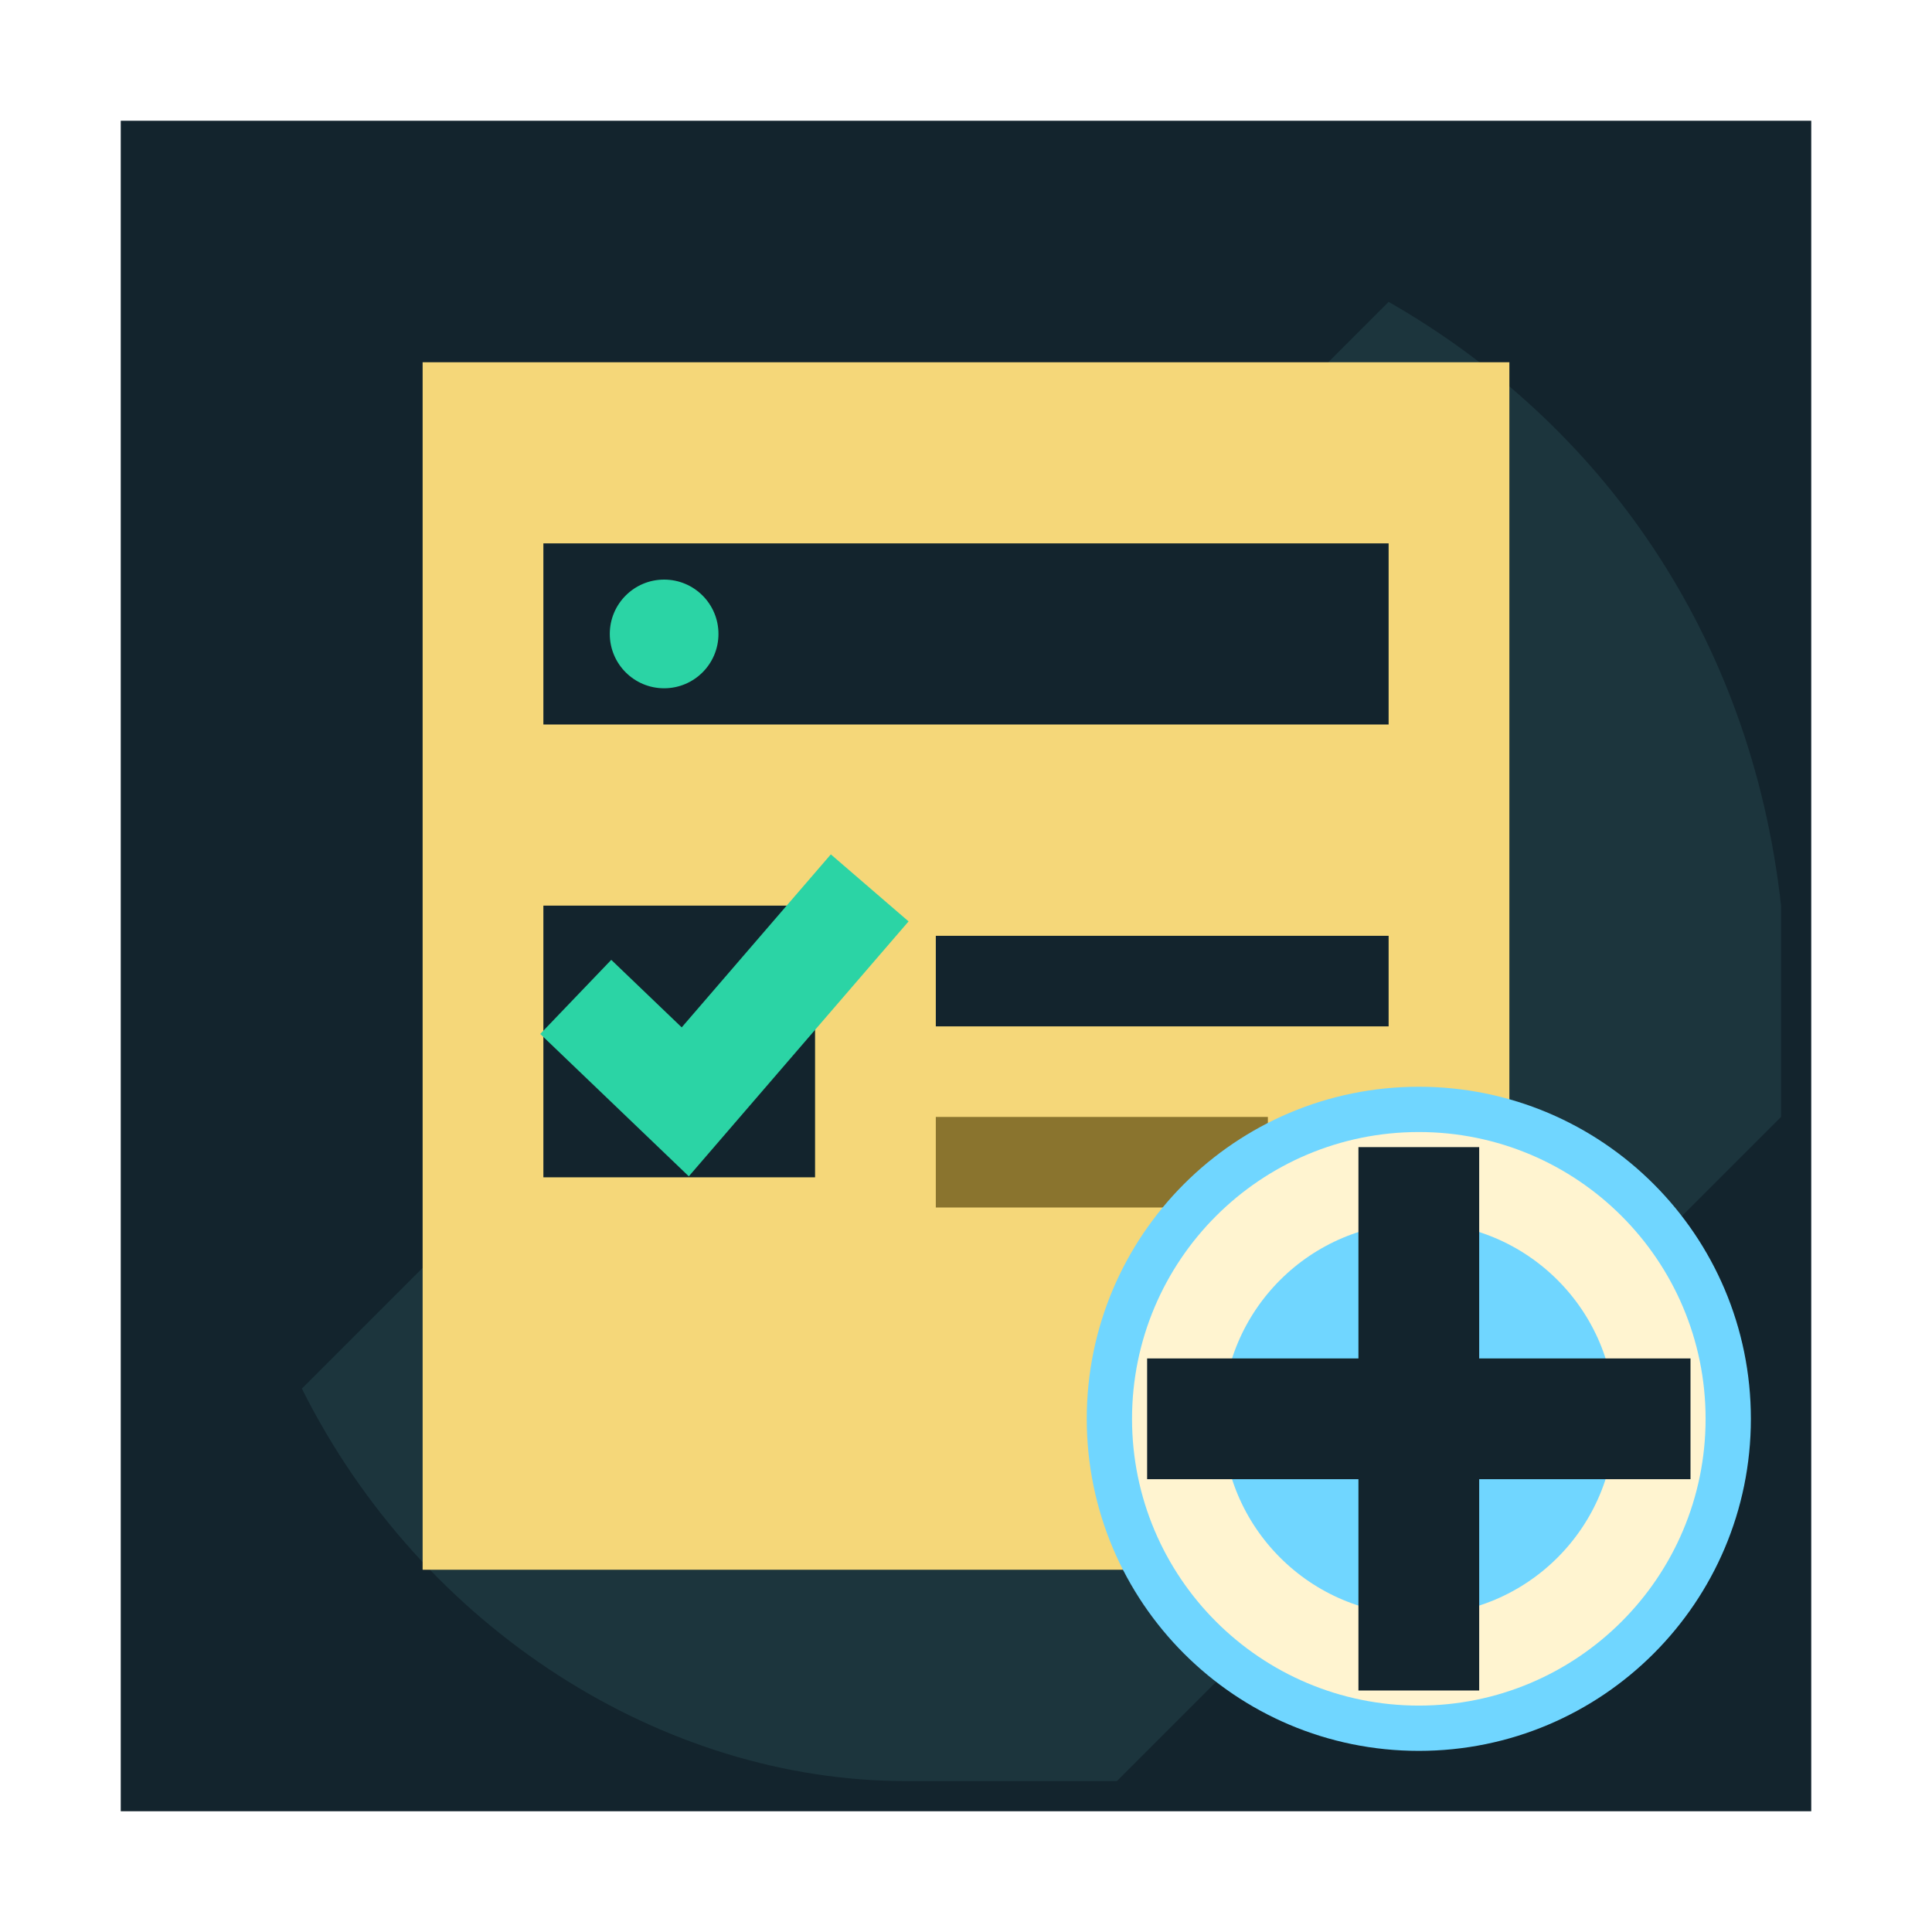
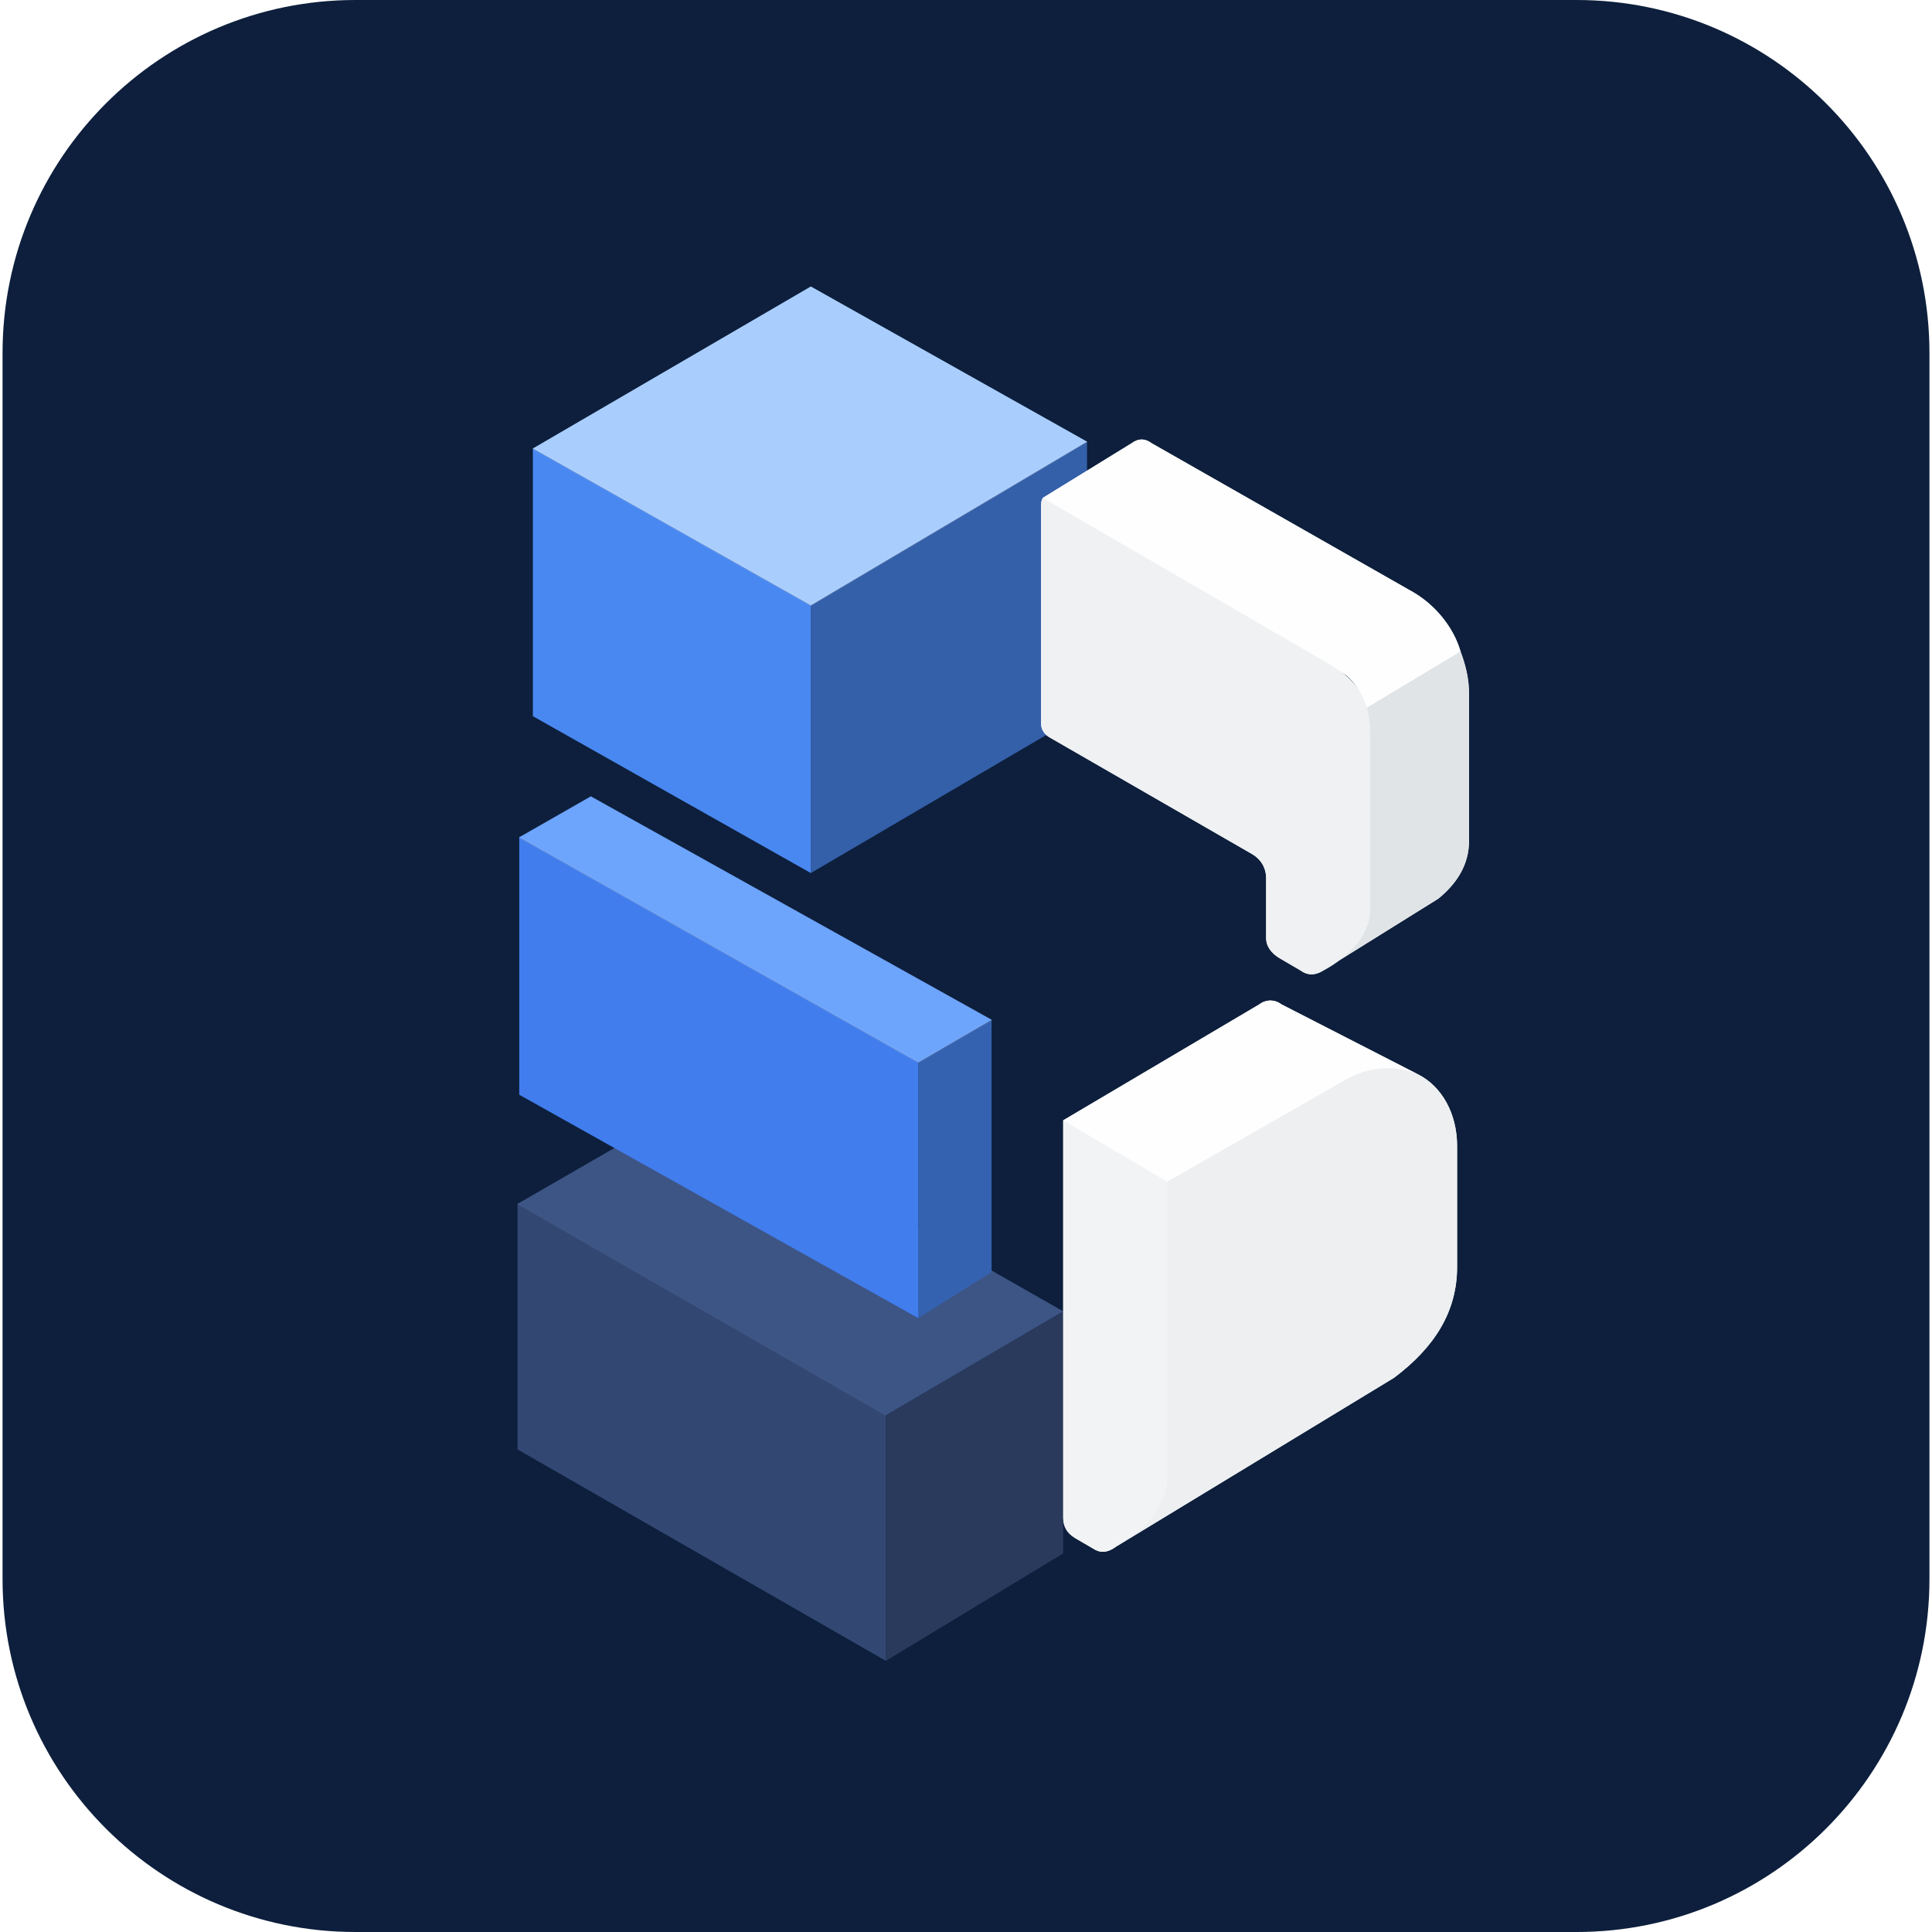
- <svg xmlns="http://www.w3.org/2000/svg" viewBox="0 0 64 64" role="img" aria-label="mystia-steward-companion">
-   <rect x="4" y="4" width="56" height="56" fill="#13242d" />
-   <path d="M10 46 46 10c7 4 12 11 13 20v7L37 59h-7c-8 0-16-5-20-13Z" fill="#23434a" opacity=".55" />
-   <rect x="14" y="12" width="36" height="40" fill="#f5d779" />
-   <rect x="18" y="18" width="28" height="6" fill="#13242d" />
-   <circle cx="22" cy="21" r="1.8" fill="#2bd4a5" />
-   <rect x="18" y="30" width="9" height="9" fill="#13242d" />
-   <path d="m20.3 34.2 2.4 2.3 5-5.8" fill="none" stroke="#2bd4a5" stroke-width="3.4" stroke-linecap="square" stroke-linejoin="miter" />
-   <rect x="31" y="31" width="15" height="3" fill="#13242d" />
-   <rect x="31" y="37" width="11" height="3" fill="#8a742e" />
-   <circle cx="47" cy="47" r="11" fill="#70d6ff" />
-   <circle cx="47" cy="47" r="8" fill="none" stroke="#fff4d0" stroke-width="3" />
-   <path d="M47 40v14M40 47h14" stroke="#13242d" stroke-width="4" stroke-linecap="square" />
+ <svg xmlns="http://www.w3.org/2000/svg" width="1024" height="1024" viewBox="0 0 1024 1024" preserveAspectRatio="xMidYMid meet" data-icon-background="#0E1F3B" data-android-background="#173054" fill="none" shape-rendering="geometricPrecision">
+   <g transform="matrix(0.9037952 0 0 0.9037952 -54.67961 -55.13151)">
+     <g id="icon-background">
+       <rect x="62" y="61" width="1130" height="1133" rx="207" ry="207" fill="#0E1F3B" />
+       <rect x="62" y="61" width="1130" height="1133" rx="207" ry="207" fill="#173054" fill-opacity="0.04" />
+     </g>
+     <g id="icon-foreground">
+       <g id="solid-lower-dark-cuboid">
+         <path id="lower-dark-right-face" d="M580 891 L684 830 L684 972 L580 1035 Z" fill="#293A5C" />
+         <path id="lower-dark-front-face" d="M364 767 L580 891 L580 1035 L364 911 Z" fill="#324772" />
+         <path id="lower-dark-top-face" d="M364 767 L468 707 L684 830 L580 891 Z" fill="#3D5585" />
+         <path d="M364 767 L580 891" stroke="#7692C3" stroke-opacity="0.12" stroke-width="0.8" vector-effect="non-scaling-stroke" />
+       </g>
+       <g id="solid-top-blue-cube">
+         <path id="top-cube-right-face" d="M536 416 L698 320 L698 478 L536 573 Z" fill="#345FA9" />
+         <path id="top-cube-front-face" d="M373 324 L536 416 L536 573 L373 481 Z" fill="#4A88F1" />
+         <path id="top-cube-top-face" d="M373 324 L536 229 L698 320 L536 416 Z" fill="#A9CEFE" />
+         <path d="M373 324 L536 416 L698 320" stroke="#E6F1FF" stroke-opacity="0.15" stroke-width="0.8" vector-effect="non-scaling-stroke" />
+       </g>
+       <g id="solid-middle-blue-slab">
+         <path id="middle-slab-right-face" d="M599 684 L642 659 L642 807 L599 834 Z" fill="#3462B0" />
+         <path id="middle-slab-front-face" d="M365 552 L599 684 L599 834 L365 703 Z" fill="#417DED" />
+         <path id="middle-slab-top-face" d="M365 552 L407 528 L642 659 L599 684 Z" fill="#6DA4FC" />
+         <path d="M365 552 L599 684 L642 659" stroke="#D9E9FF" stroke-opacity="0.16" stroke-width="0.8" vector-effect="non-scaling-stroke" />
+       </g>
+       <g id="solid-upper-white-hook-prism">
+         <path id="upper-hook-seam-underlay" d="M862 476                  L917 443                  C920 451 922 459 922 468                  L922 554                  C922 568 915 579 904 588                  L835 631                  C854 621 864 608 864 594                  L864 495                  C864 489 864 483 862 476 Z                  M672 353                  L841 451                  C853 458 860 467 862 476                  C864 483 864 489 864 495                  L864 594                  C864 608 854 621 835 631                  C831 633 827 633 823 630                  L811 623                  C806 620 803 616 803 611                  L803 576                  C803 570 800 565 795 562                  L677 494                  C673 492 671 489 671 485                  L671 359                  C671 356 671 355 672 353 Z                  M672 353                  L724 321                  C728 318 732 318 736 321                  L887 407                  C902 415 913 429 917 443                  L862 476                  C860 469 856 462 850 457                  C847 455 844 453 841 451                  Z" fill="#EEF0F2" />
+         <path id="upper-hook-side-face" d="M862 476                  L917 443                  C920 451 922 459 922 468                  L922 554                  C922 568 915 579 904 588                  L835 631                  C854 621 864 608 864 594                  L864 495                  C864 489 864 483 862 476 Z" fill="#E1E4E7" />
+         <path id="upper-hook-front-face" d="M672 353                  L841 451                  C853 458 860 467 862 476                  C864 483 864 489 864 495                  L864 594                  C864 608 854 621 835 631                  C831 633 827 633 823 630                  L811 623                  C806 620 803 616 803 611                  L803 576                  C803 570 800 565 795 562                  L677 494                  C673 492 671 489 671 485                  L671 359                  C671 356 671 355 672 353 Z" fill="#EFF1F2" />
+         <path id="upper-hook-top-face" d="M672 353                  L724 321                  C728 318 732 318 736 321                  L887 407                  C902 415 913 429 917 443                  L862 476                  C860 469 856 462 850 457                  C847 455 844 453 841 451                  Z" fill="#FEFEFF" />
+       </g>
+       <g id="solid-lower-white-d-prism">
+         <path id="lower-d-seam-underlay" d="M745 754                  L850 694                  C862 687 878 685 892 691                  C906 698 915 714 915 733                  L915 804                  C915 830 902 851 878 869                  L715 968                  C734 957 745 943 745 927                  Z                  M684 718                  L745 754                  L745 927                  C745 943 734 957 715 968                  C711 971 707 972 703 970                  L691 963                  C686 960 684 956 684 951                  Z                  M684 718                  L799 650                  C803 647 808 647 812 650                  L892 691                  C878 685 862 687 850 694                  L745 754                  Z" fill="#F1F2F4" />
+         <path id="lower-d-main-face" d="M745 754                  L850 694                  C862 687 878 685 892 691                  C906 698 915 714 915 733                  L915 804                  C915 830 902 851 878 869                  L715 968                  C734 957 745 943 745 927                  Z" fill="#EDEFF1" />
+         <path id="lower-d-left-face" d="M684 718                  L745 754                  L745 927                  C745 943 734 957 715 968                  C711 971 707 972 703 970                  L691 963                  C686 960 684 956 684 951                  Z" fill="#F2F3F4" />
+         <path id="lower-d-top-face" d="M684 718                  L799 650                  C803 647 808 647 812 650                  L892 691                  C878 685 862 687 850 694                  L745 754                  Z" fill="#FEFEFF" />
+       </g>
+     </g>
+   </g>
</svg>
